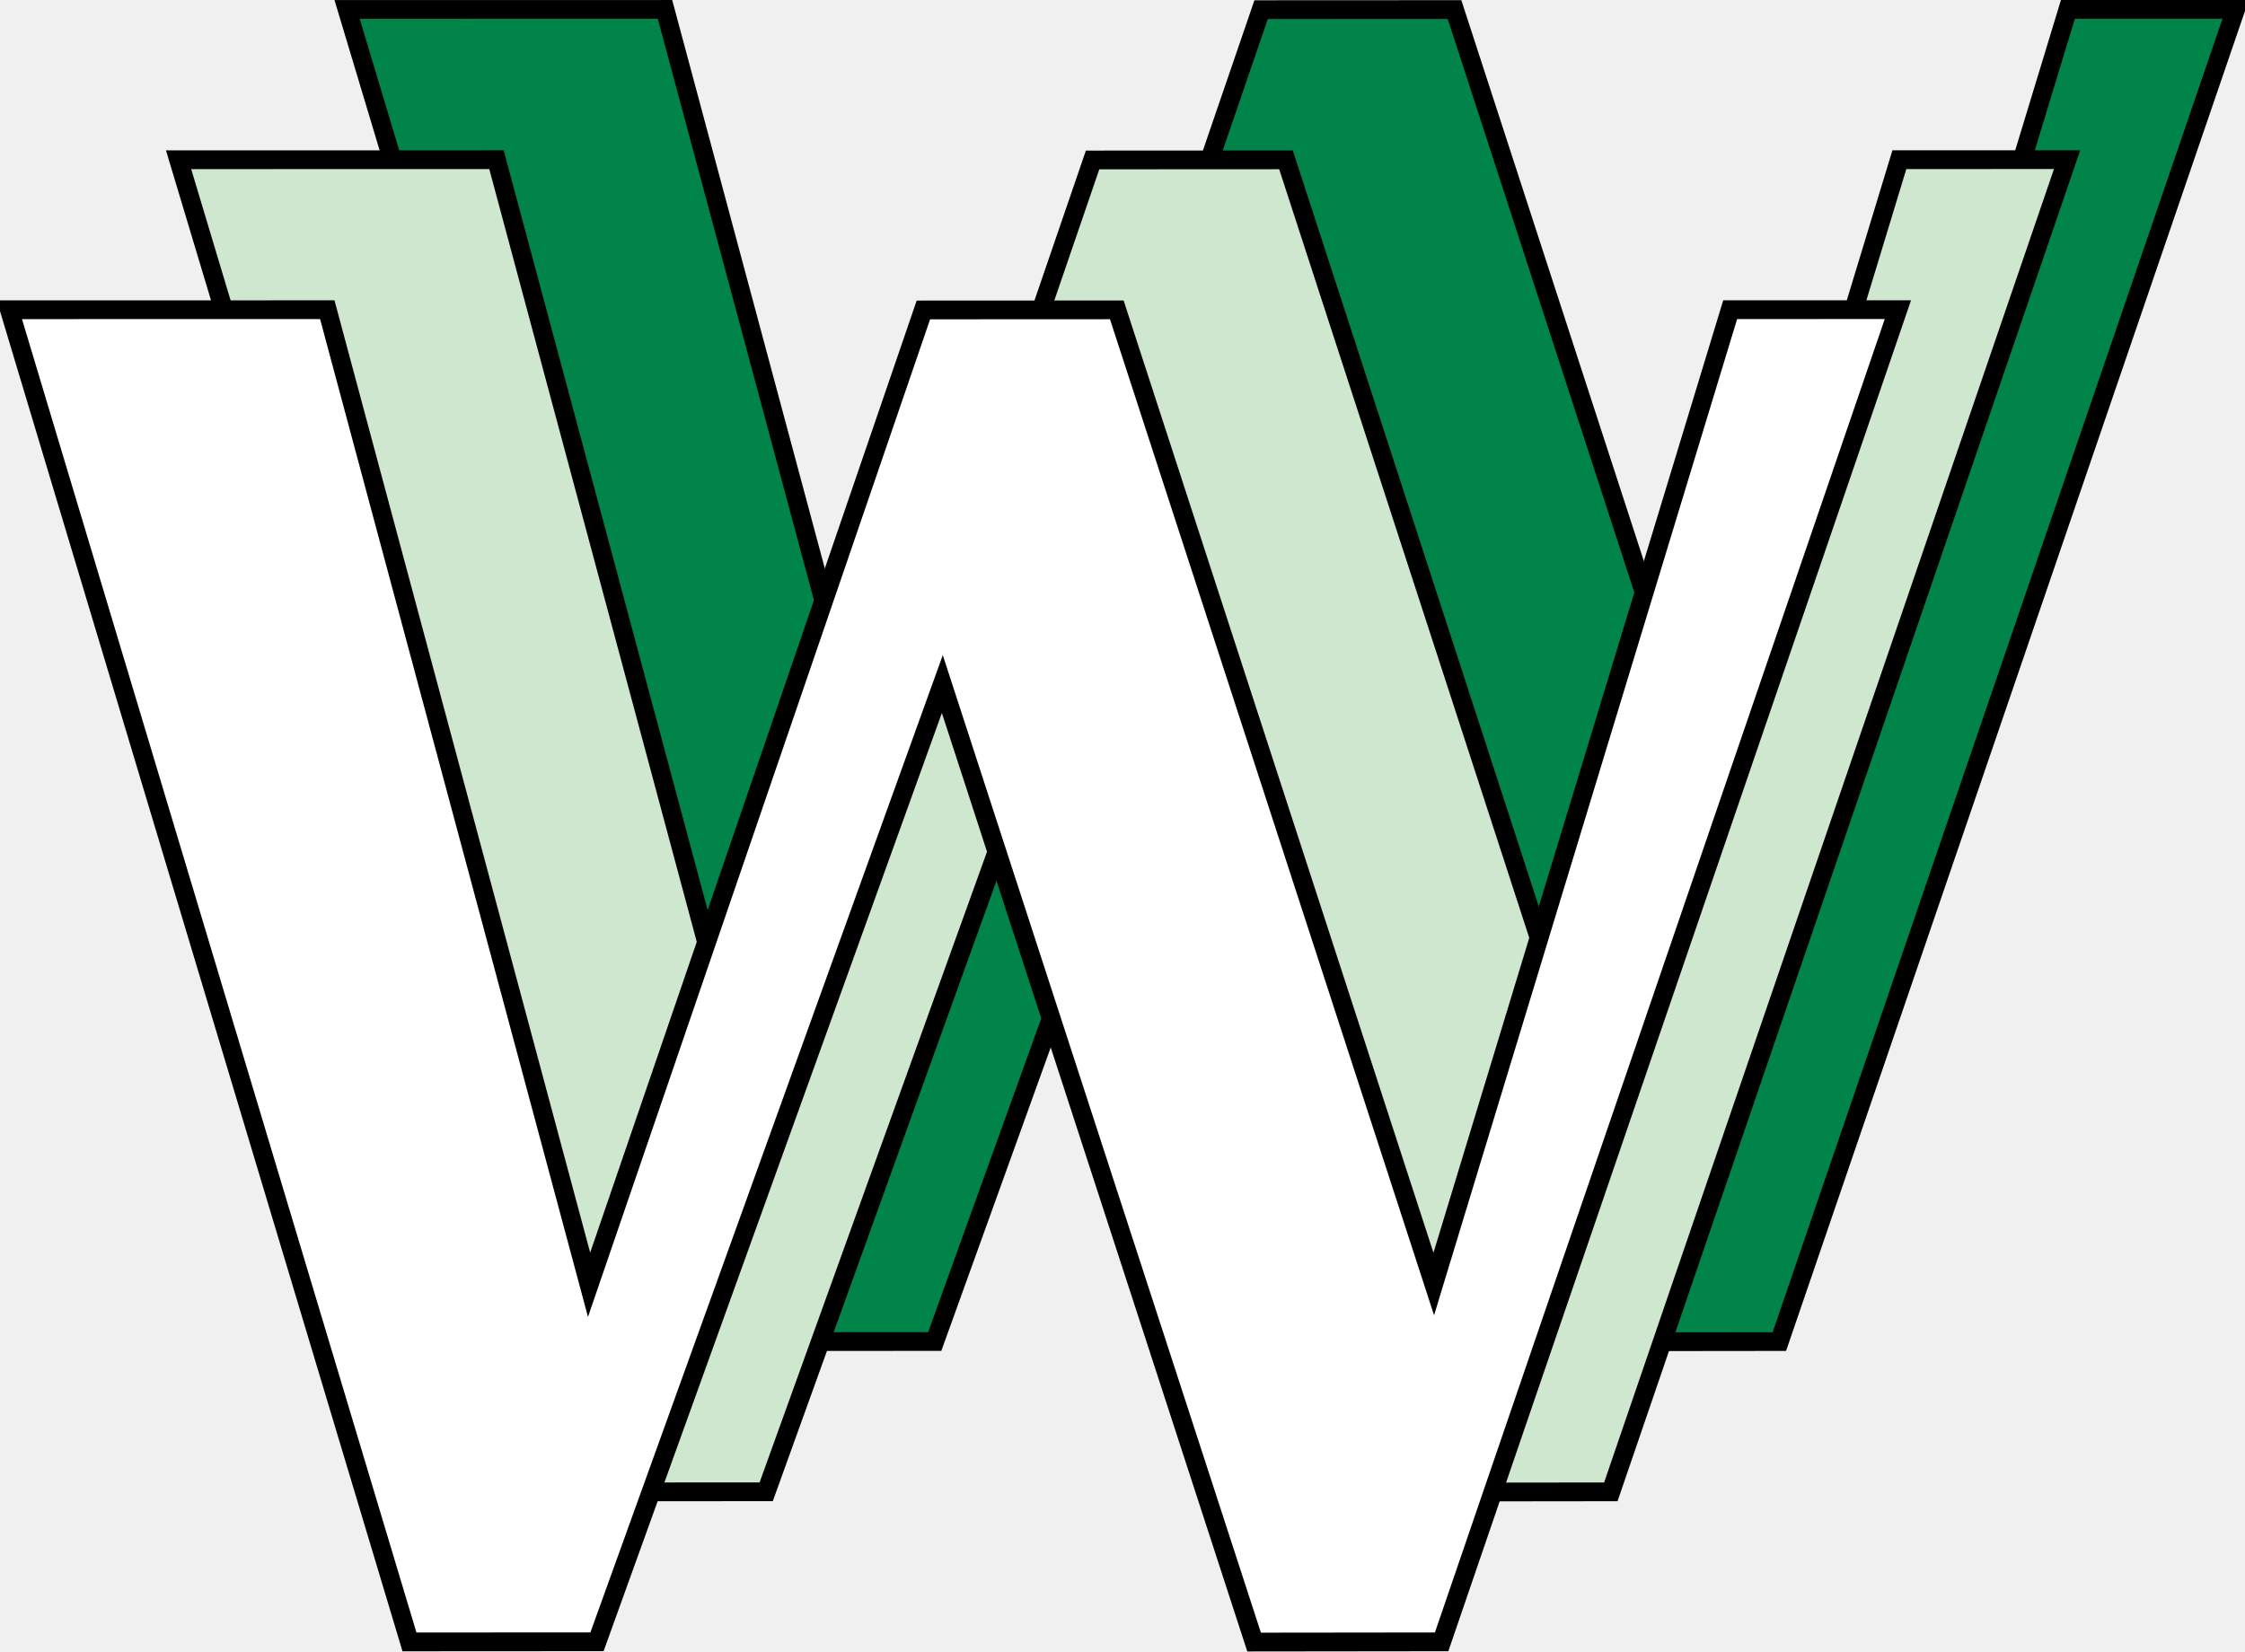
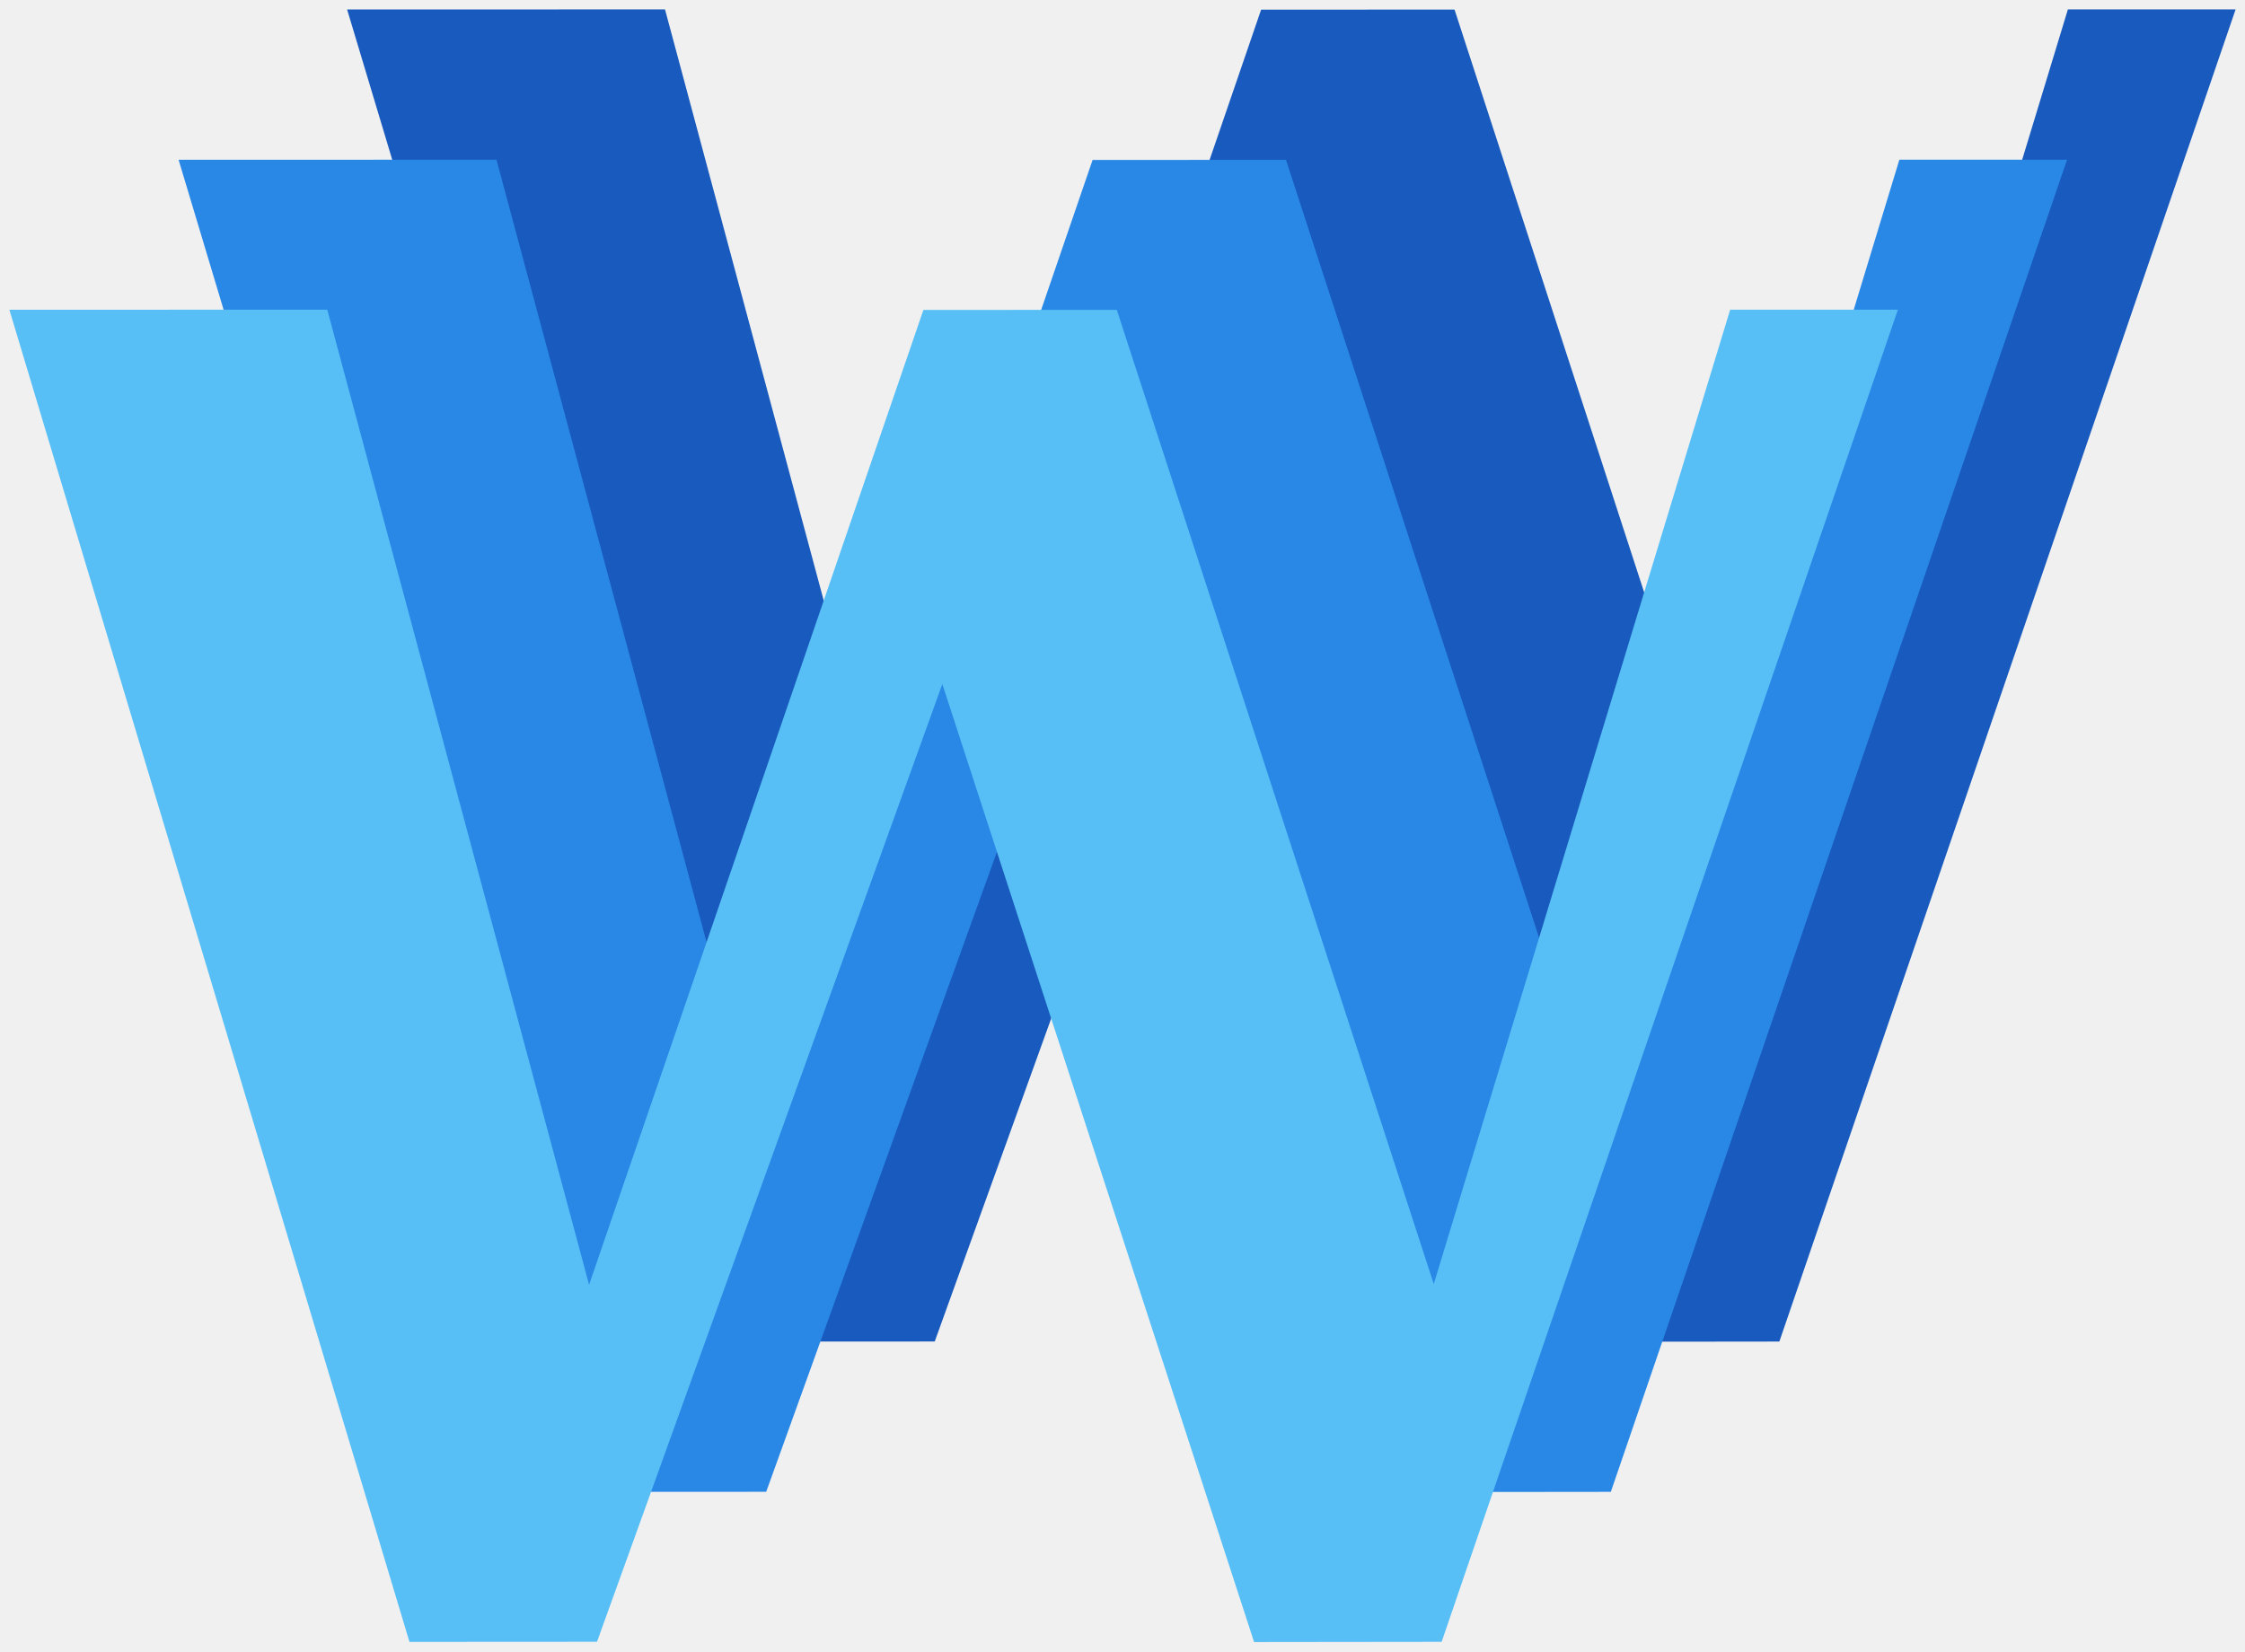
- <svg xmlns="http://www.w3.org/2000/svg" width="600.623" height="441.906" version="1.0">
-   <path fill="#00844a" stroke="#000" stroke-width="5.021" d="M92.865 2.532l85.05-.014 70.041 260.922 89.44-260.855 51.745-.026 84.8 260.678 79.3-260.723 44.872-.004-122.066 356.475-50.175.057-83.407-256.351-92.39 256.279-50.174.03L92.865 2.532z" />
-   <path fill="#cee7ce" stroke="#000" stroke-width="5.021" d="M47.777 42.748l85.05-.013 70.041 260.922 89.44-260.855 51.745-.027 84.8 260.679 79.3-260.723 44.872-.004-122.066 356.475-50.175.057-83.407-256.352-92.39 256.28-50.174.03L47.777 42.748z" />
-   <path fill="#fff" stroke="#000" stroke-width="5.021" d="M2.51 82.885l85.05-.014 70.042 260.923 89.44-260.856 51.744-.026 84.8 260.679 79.3-260.723 44.872-.004-122.066 356.474-50.175.058-83.407-256.352-92.39 256.279-50.174.03L2.51 82.885z" />
+ <svg xmlns="http://www.w3.org/2000/svg" width="600.623" height="441.906" version="1.0" id="svg154">
+   <defs id="defs158" />
+   <path fill="#00844a" stroke="#000" stroke-width="5.021" d="M92.865 2.532l85.05-.014 70.041 260.922 89.44-260.855 51.745-.026 84.8 260.678 79.3-260.723 44.872-.004-122.066 356.475-50.175.057-83.407-256.351-92.39 256.279-50.174.03L92.865 2.532z" id="path148" style="fill:#185abd;fill-opacity:1;stroke:#ffffff;stroke-opacity:1;stroke-width:0;stroke-dasharray:none" />
+   <path fill="#cee7ce" stroke="#000" stroke-width="5.021" d="M47.777 42.748l85.05-.013 70.041 260.922 89.44-260.855 51.745-.027 84.8 260.679 79.3-260.723 44.872-.004-122.066 356.475-50.175.057-83.407-256.352-92.39 256.28-50.174.03L47.777 42.748z" id="path150" style="fill:#2988e6;fill-opacity:1;stroke:#ffffff;stroke-opacity:1;stroke-width:0;stroke-dasharray:none" />
+   <path fill="#fff" stroke="#000" stroke-width="5.021" d="M2.51 82.885l85.05-.014 70.042 260.923 89.44-260.856 51.744-.026 84.8 260.679 79.3-260.723 44.872-.004-122.066 356.474-50.175.058-83.407-256.352-92.39 256.279-50.174.03L2.51 82.885z" id="path152" style="fill:#57bff5;fill-opacity:1;stroke:#ffffff;stroke-opacity:1;stroke-width:0;stroke-dasharray:none" />
</svg>
